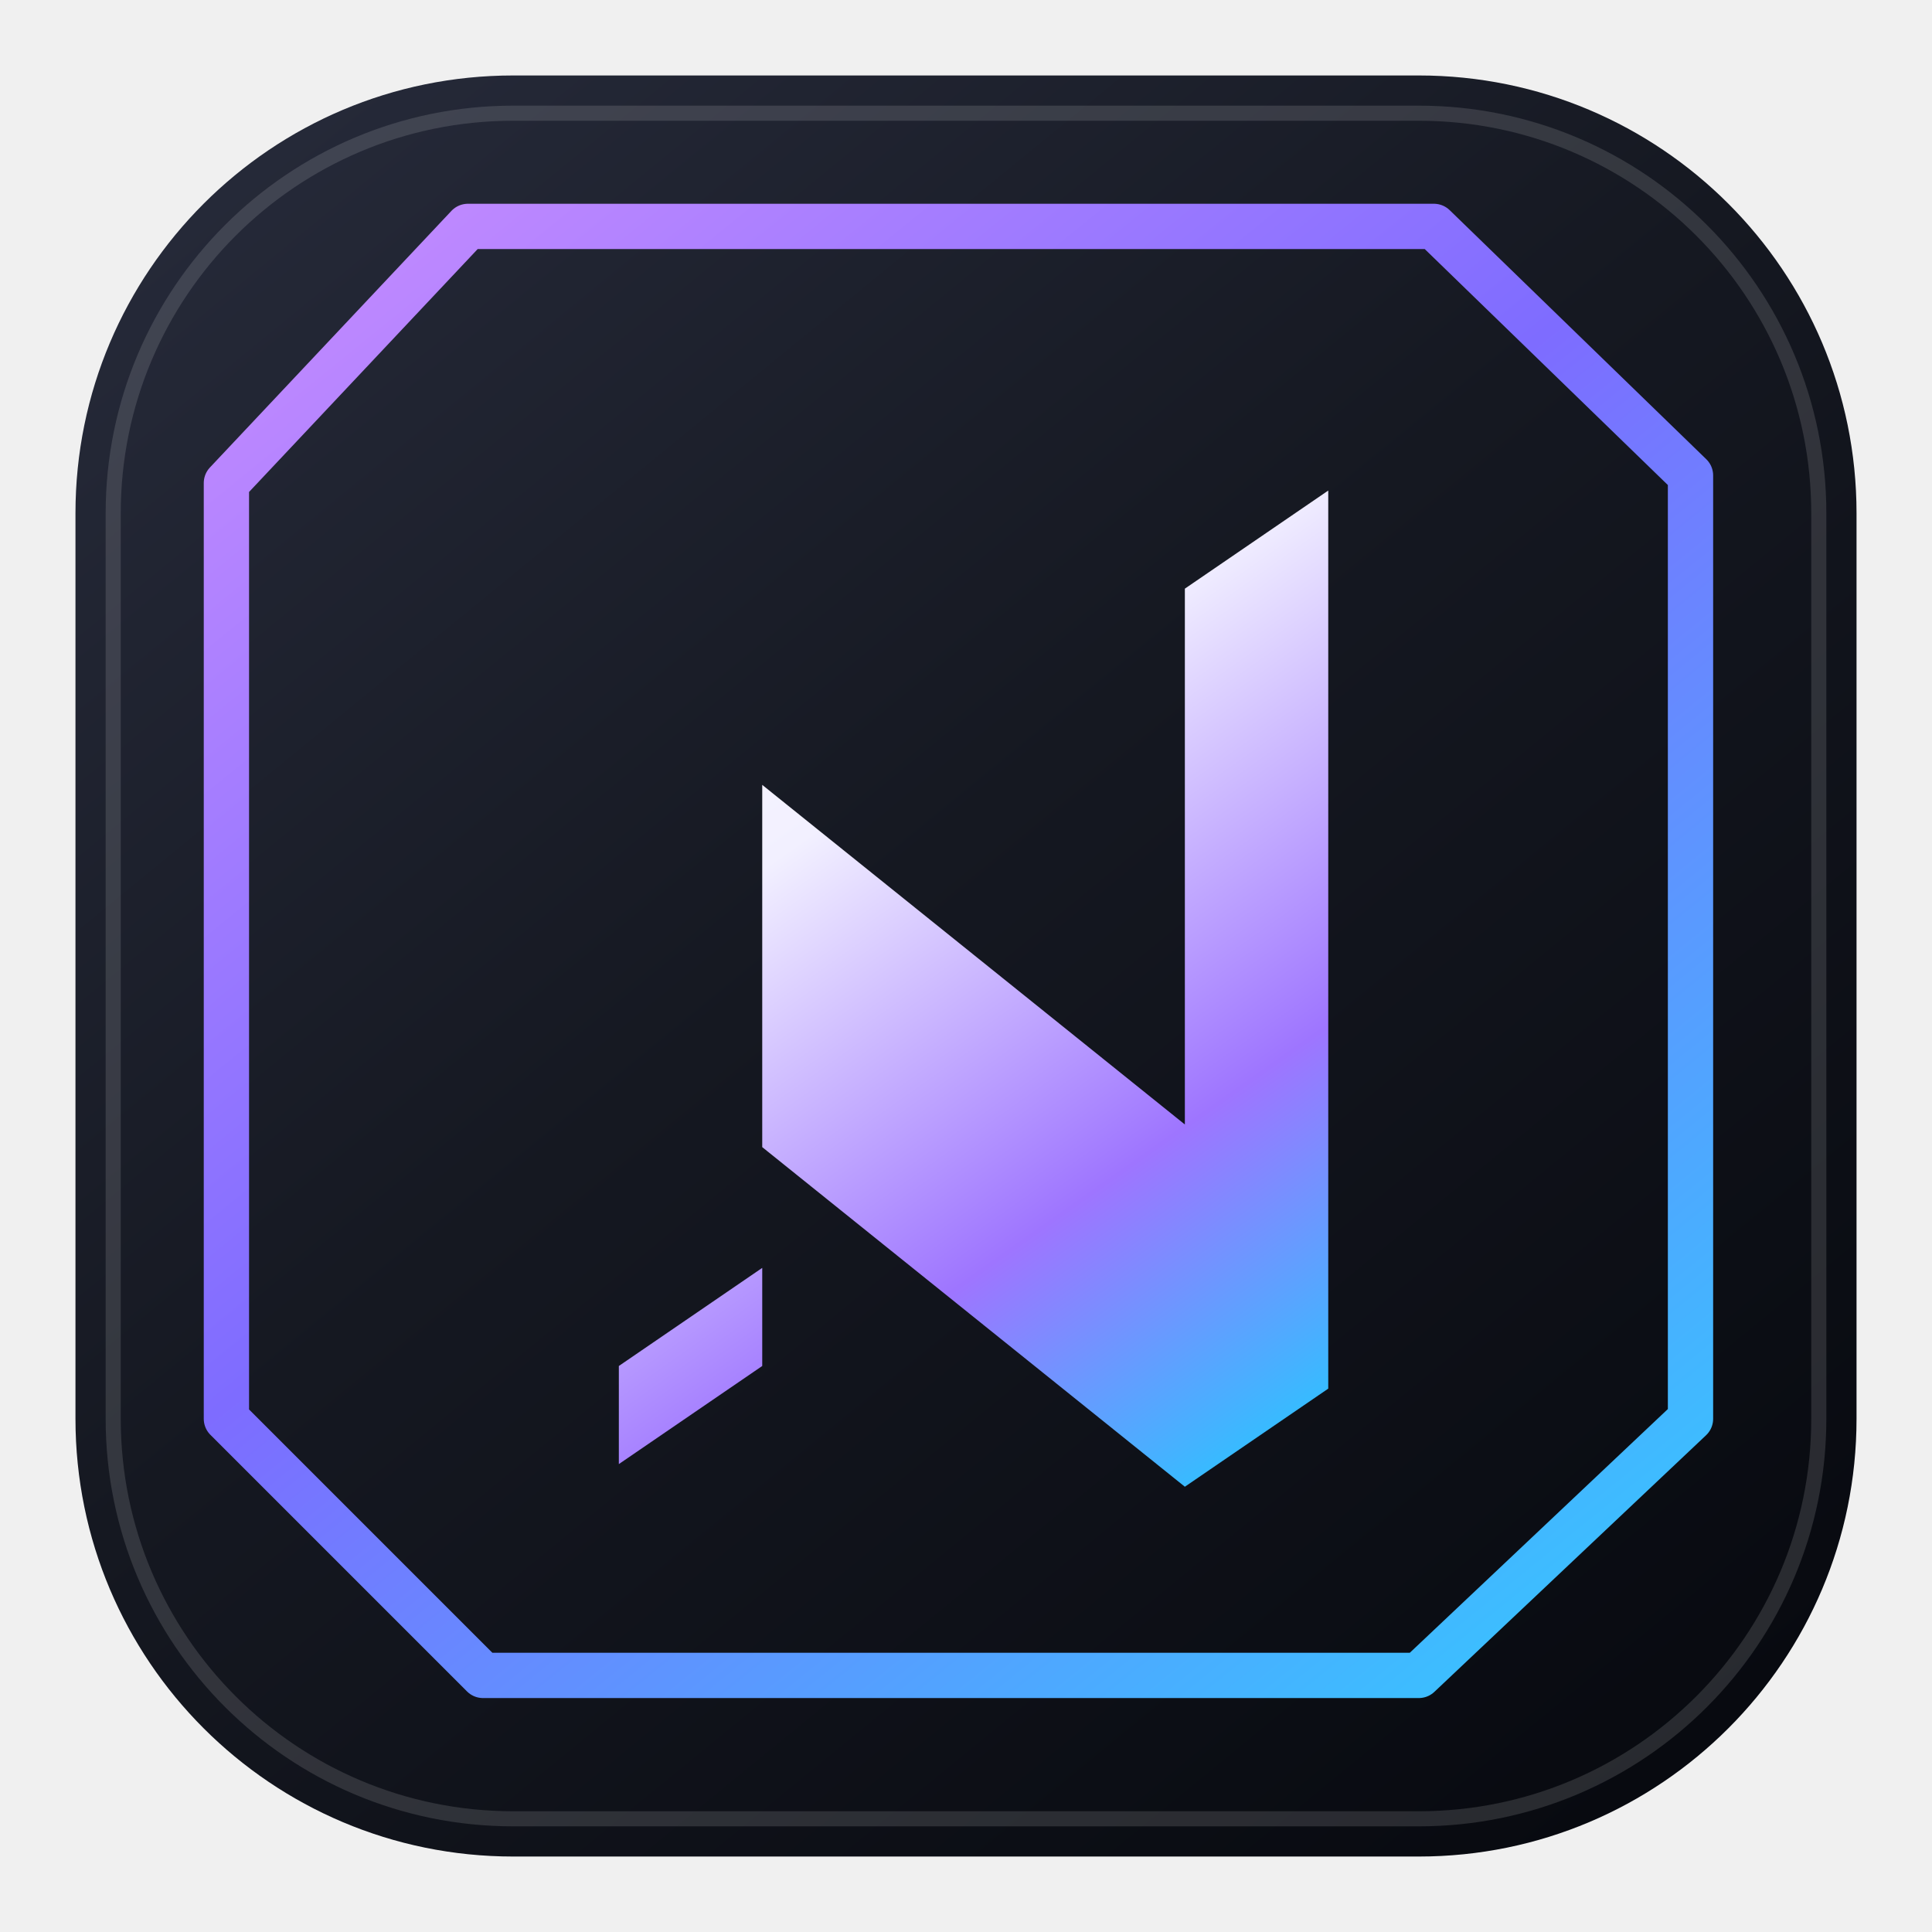
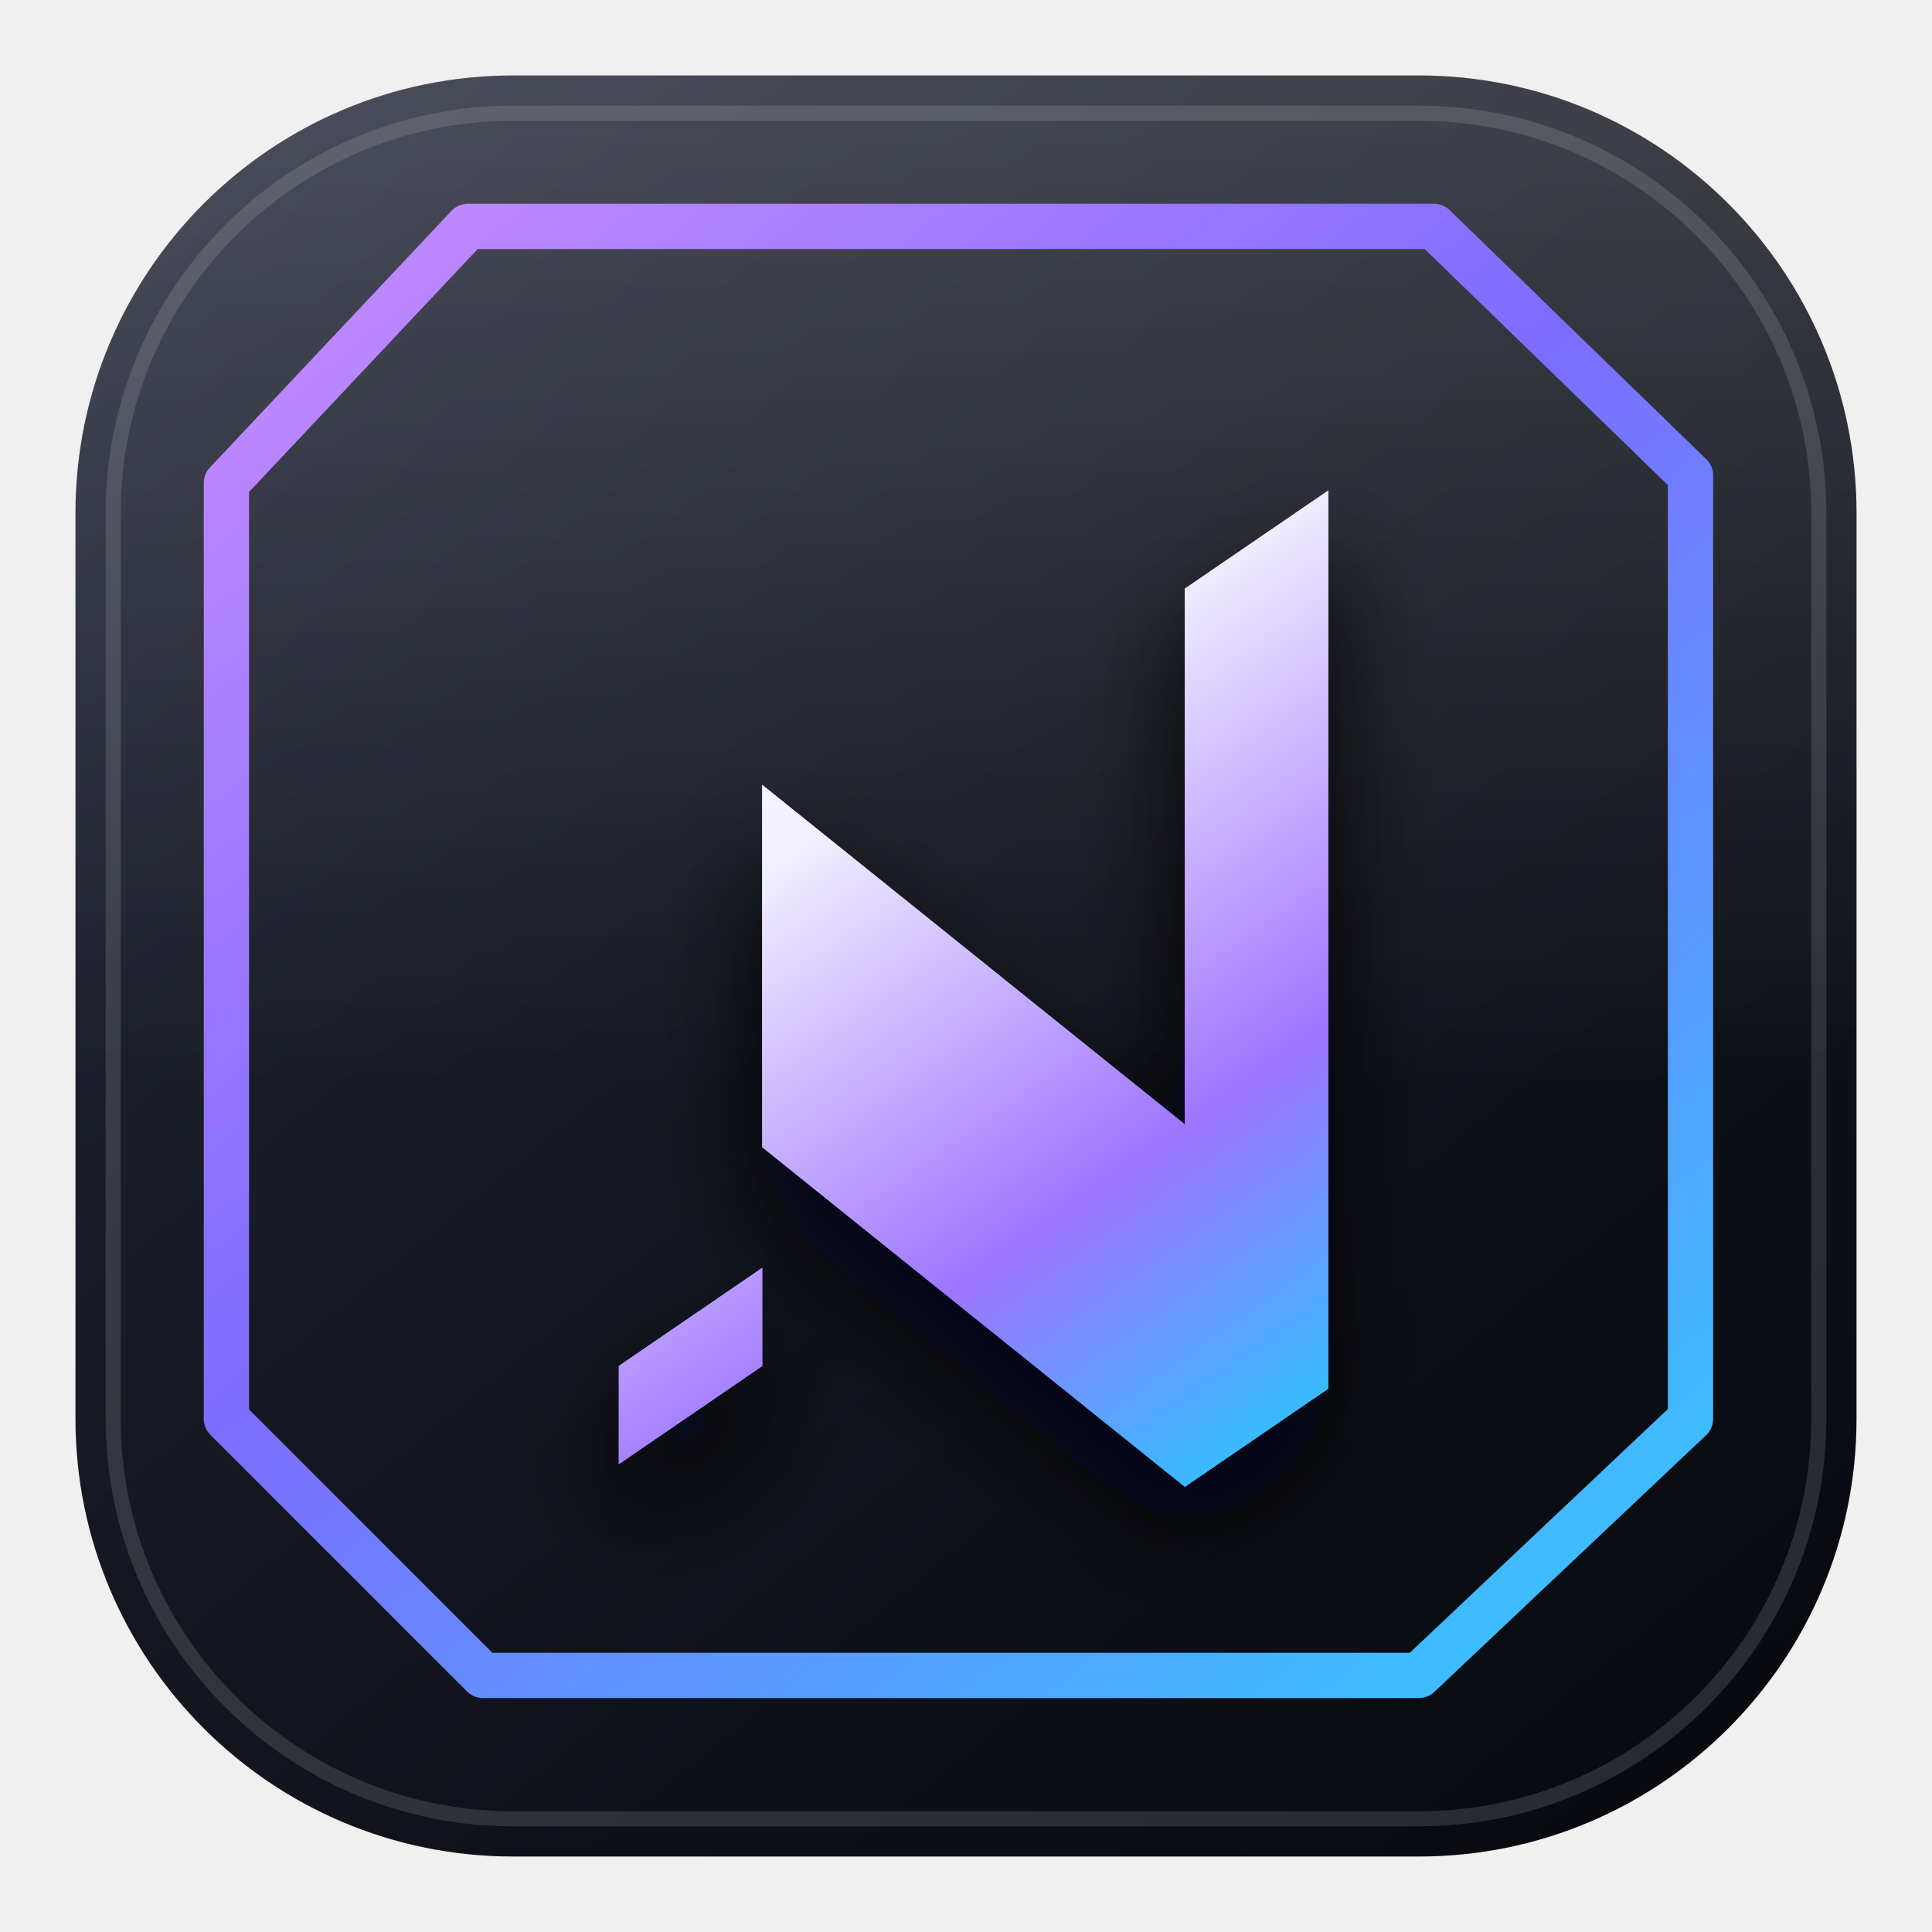
<svg xmlns="http://www.w3.org/2000/svg" width="256" height="256" viewBox="0 0 256 256" fill="none">
  <defs>
    <linearGradient id="plate" x1="38" y1="18" x2="218" y2="238" gradientUnits="userSpaceOnUse">
      <stop stop-color="#252938" />
      <stop offset="0.45" stop-color="#151821" />
      <stop offset="1" stop-color="#080A10" />
    </linearGradient>
    <linearGradient id="ring" x1="48" y1="24" x2="212" y2="226" gradientUnits="userSpaceOnUse">
      <stop stop-color="#C48BFF" />
      <stop offset="0.44" stop-color="#7E6CFF" />
      <stop offset="1" stop-color="#35C7FF" />
    </linearGradient>
    <linearGradient id="glyph" x1="76" y1="63" x2="170" y2="196" gradientUnits="userSpaceOnUse">
      <stop stop-color="#FFFFFF" />
      <stop offset="0.35" stop-color="#F2F0FF" />
      <stop offset="0.72" stop-color="#9E75FF" />
      <stop offset="1" stop-color="#27C6FF" />
    </linearGradient>
+     <linearGradient id="shine" x1="128" y1="18" x2="128" y2="144" gradientUnits="userSpaceOnUse">
+       <stop stop-color="#FFFFFF" stop-opacity="0.16" />
+       <stop offset="1" stop-color="#FFFFFF" stop-opacity="0" />
+     </linearGradient>
+     <filter id="depth" x="-50%" y="-50%" width="200%" height="200%">
+       <feDropShadow dx="0" dy="8" stdDeviation="7" flood-color="#02030A" flood-opacity="0.75" />
+     </filter>
  </defs>
  <rect x="10" y="10" width="236" height="236" rx="58" fill="url(#plate)" />
+   <rect x="10" y="10" width="236" height="236" rx="58" fill="url(#shine)" />
  <rect x="15" y="15" width="226" height="226" rx="53" stroke="#FFFFFF" stroke-opacity="0.13" stroke-width="2" />
  <path d="M62 30L190 30L224 63L224 188L188 222H64L30 188V64L62 30Z" stroke="url(#ring)" stroke-width="6" stroke-linecap="round" stroke-linejoin="round" />
+   <path d="M82 61V181L101 168V104L157 149V78L176 65V184L157 197L101 152V181L82 194V61Z" fill="#5537B9" opacity="0.4" filter="url(#depth)" />
+   <path d="M82 61V181L101 168V104L157 149V78L176 65V184L157 197L101 152V181L82 194V61Z" fill="url(#glyph)" filter="url(#depth)" />
  <path d="M82 61V181L101 168V104L157 149V78L176 65V184L157 197L101 152V181L82 194V61Z" fill="url(#glyph)" />
</svg>
